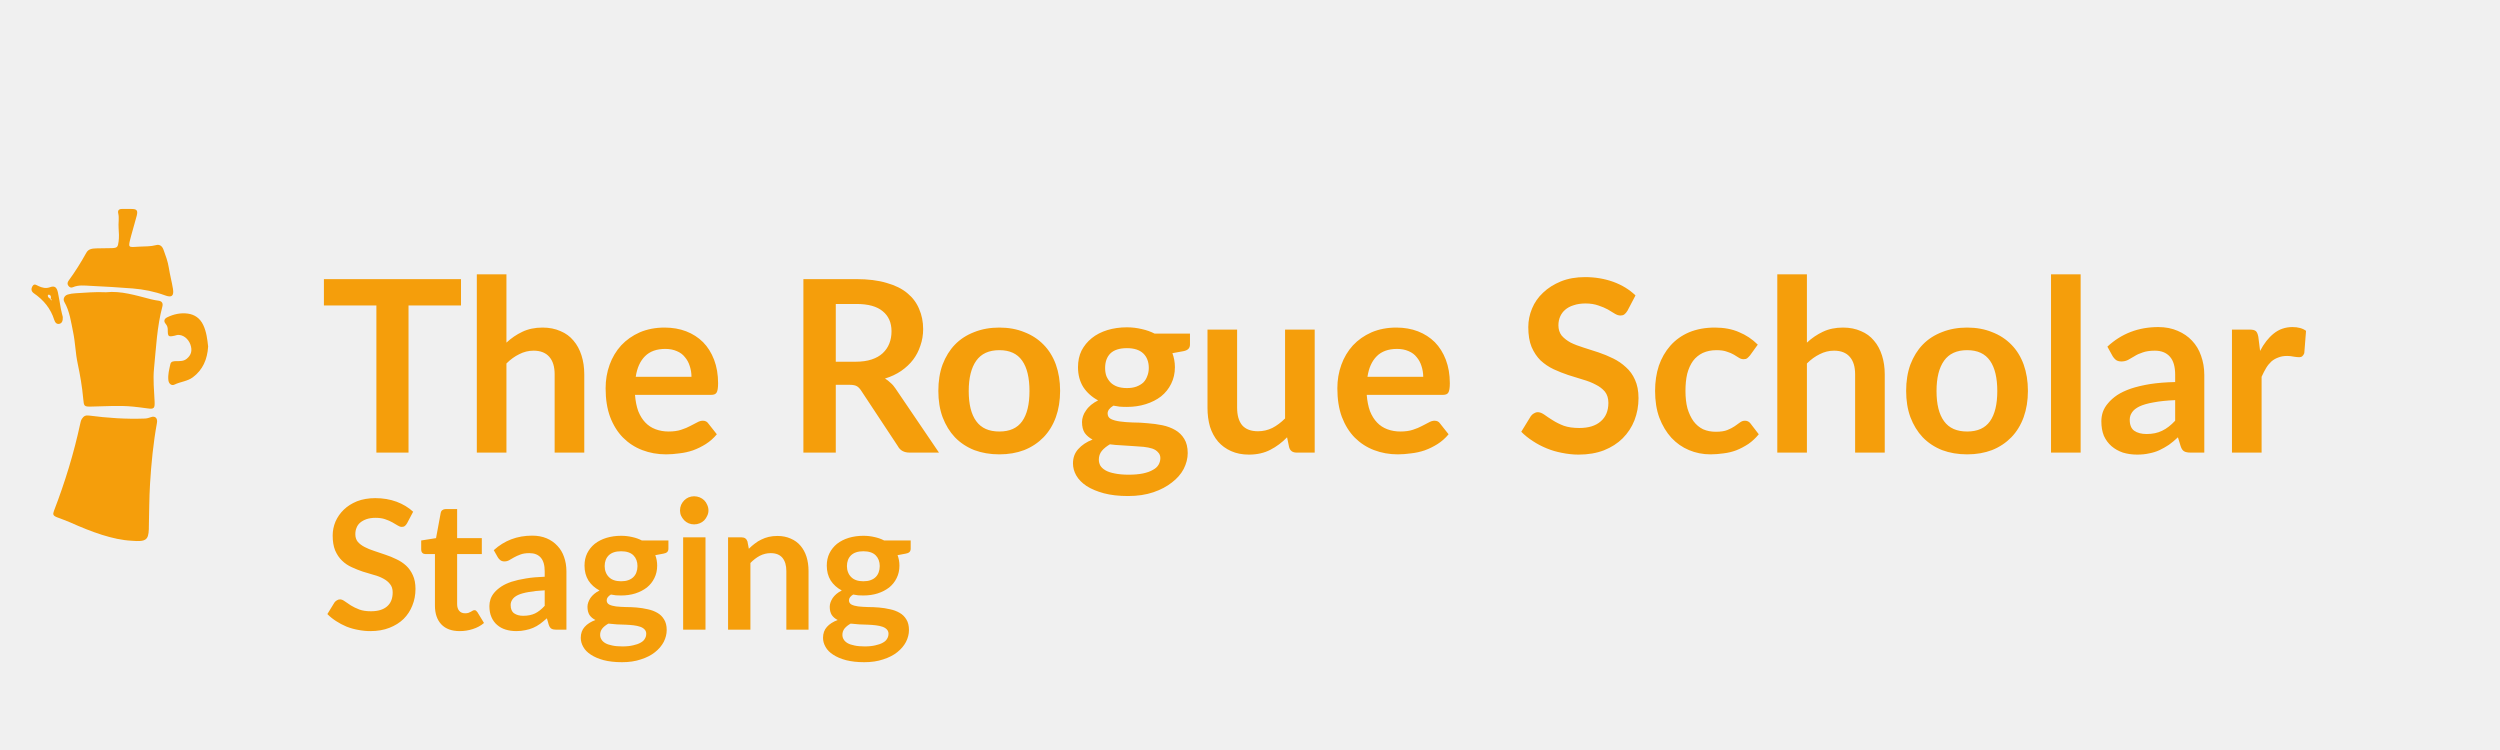
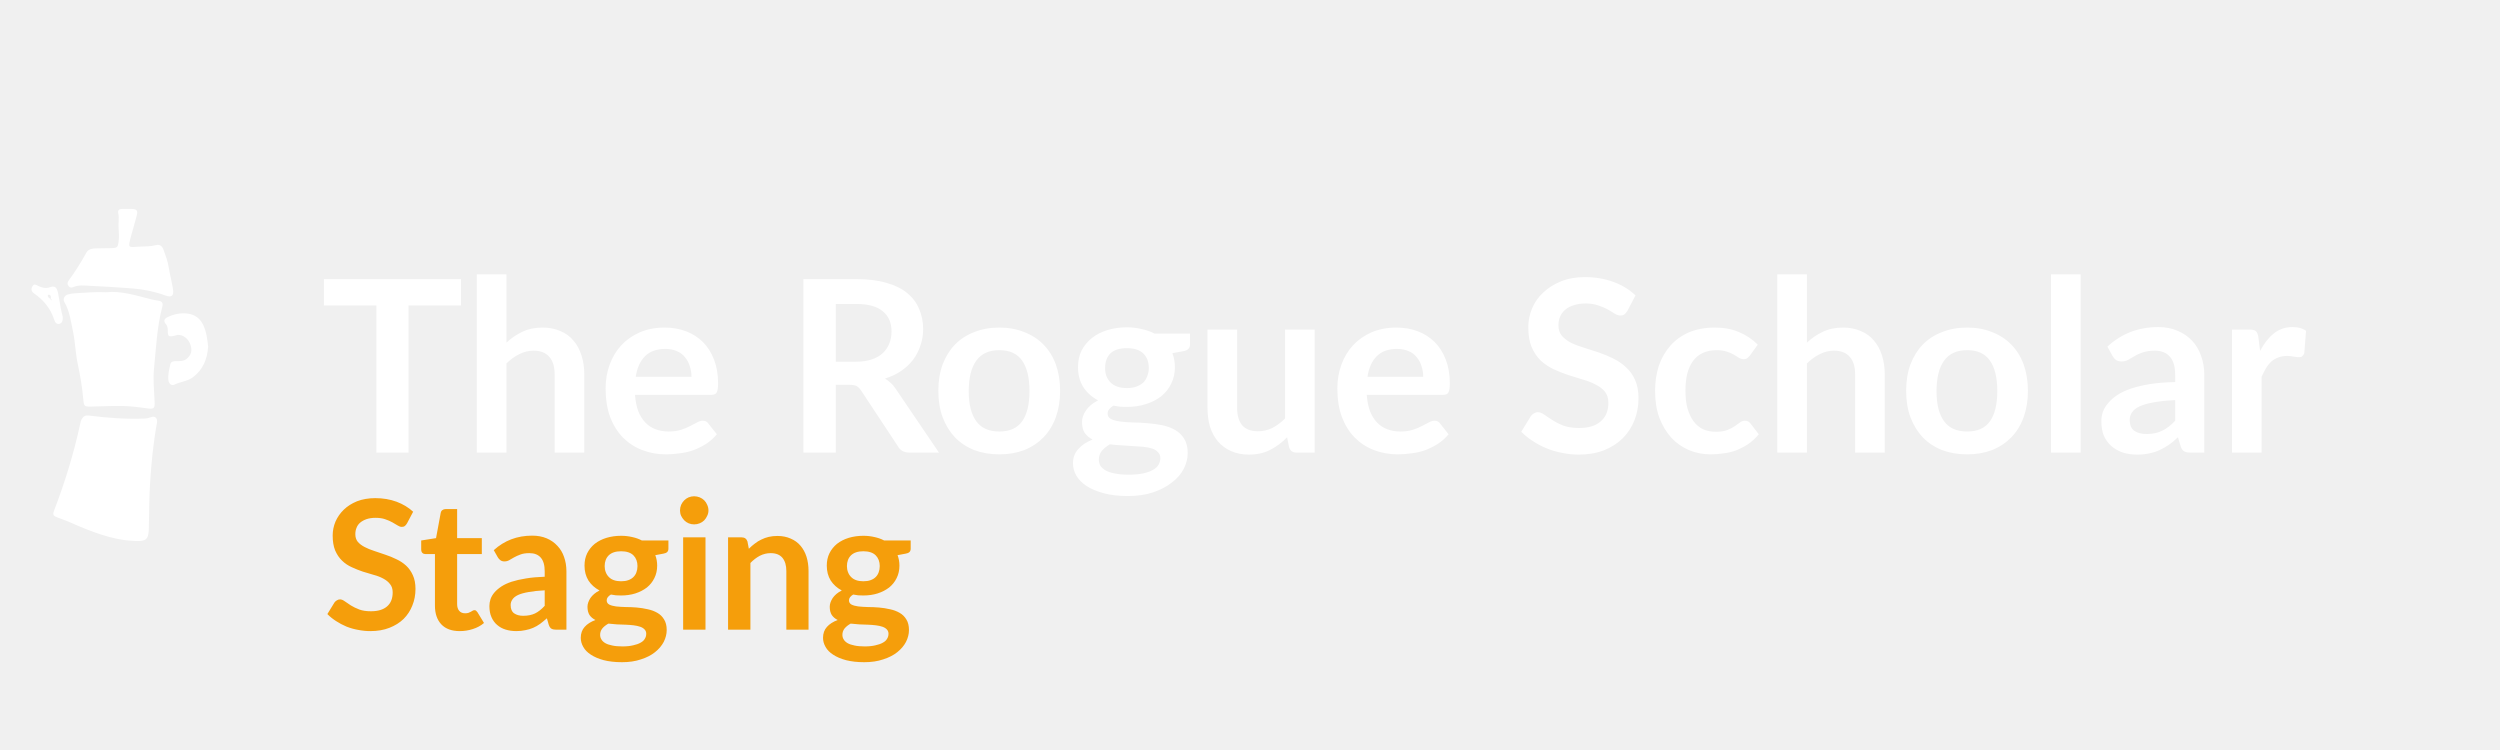
<svg xmlns="http://www.w3.org/2000/svg" width="100%" height="100%" viewBox="0 0 250 75" version="1.1" xml:space="preserve" style="fill-rule:evenodd;clip-rule:evenodd;stroke-linejoin:round;stroke-miterlimit:2;">
  <g transform="matrix(1,0,0,1,-1115.3,-1716.77)">
    <g transform="matrix(1.60684,0,0,1.60684,1147.34,1762.03)">
      <g>
-         <text x="0px" y="0px" style="font-family:'Lato-Bold', 'Lato', sans-serif;font-weight:700;font-size:14.936px;fill:rgb(245,158,11);">The Rogue Scholar</text>
+         <text x="0px" y="0px" style="font-family:'Lato-Bold', 'Lato', sans-serif;font-weight:700;font-size:14.936px;fill:white;">The Rogue Scholar</text>
      </g>
    </g>
    <g transform="matrix(0.671643,0,0,0.709487,1130.39,1770.76)">
      <g>
        <g>
-           <path d="M0,-17.297C-0.305,-17.189 -0.6,-17.116 -0.918,-17.104C-3.699,-17.003 -6.467,-17.187 -9.224,-17.528C-9.727,-17.591 -10.014,-17.453 -10.277,-17.057C-10.421,-16.84 -10.468,-16.618 -10.522,-16.378C-11.475,-12.19 -12.797,-8.119 -14.413,-4.143C-14.634,-3.601 -14.582,-3.42 -13.992,-3.194C-13.337,-2.943 -12.665,-2.742 -12.015,-2.466C-8.864,-1.131 -5.652,-0.007 -2.87,0.119C-0.719,0.294 -0.381,-0.005 -0.309,-1.492C-0.302,-1.633 -0.308,-1.774 -0.304,-1.915C-0.25,-3.918 -0.256,-5.926 -0.127,-7.924C0.058,-10.796 0.354,-13.659 0.9,-16.49C1.027,-17.151 0.638,-17.523 0,-17.297" style="fill:rgb(245,158,11);fill-rule:nonzero;" />
+           <path d="M0,-17.297C-0.305,-17.189 -0.6,-17.116 -0.918,-17.104C-3.699,-17.003 -6.467,-17.187 -9.224,-17.528C-9.727,-17.591 -10.014,-17.453 -10.277,-17.057C-10.421,-16.84 -10.468,-16.618 -10.522,-16.378C-11.475,-12.19 -12.797,-8.119 -14.413,-4.143C-14.634,-3.601 -14.582,-3.42 -13.992,-3.194C-13.337,-2.943 -12.665,-2.742 -12.015,-2.466C-8.864,-1.131 -5.652,-0.007 -2.87,0.119C-0.719,0.294 -0.381,-0.005 -0.309,-1.492C-0.302,-1.633 -0.308,-1.774 -0.304,-1.915C-0.25,-3.918 -0.256,-5.926 -0.127,-7.924C0.058,-10.796 0.354,-13.659 0.9,-16.49C1.027,-17.151 0.638,-17.523 0,-17.297" style="fill:white;fill-rule:nonzero;" />
          <g transform="matrix(1,0,0,1,1.15821,-19.8273)">
-             <path d="M0,-13.883C-0.383,-13.935 -0.76,-13.996 -1.137,-14.087C-3.387,-14.63 -5.618,-15.306 -7.834,-15.077C-9.455,-15.158 -10.924,-15.007 -12.396,-14.935C-12.779,-14.917 -13.17,-14.863 -13.538,-14.758C-14.053,-14.61 -14.289,-14.113 -14.044,-13.71C-13.243,-12.39 -13.053,-10.884 -12.732,-9.424C-12.416,-7.986 -12.391,-6.5 -12.065,-5.055C-11.694,-3.411 -11.392,-1.747 -11.234,-0.066C-11.135,0.99 -11.103,1.053 -10.072,1.037C-7.969,1.005 -5.867,0.844 -3.762,1.047C-3.063,1.114 -2.368,1.199 -1.672,1.291C-0.684,1.423 -0.561,1.282 -0.607,0.308C-0.679,-1.234 -0.857,-2.77 -0.694,-4.321C-0.384,-7.251 -0.255,-10.206 0.549,-13.066C0.688,-13.559 0.452,-13.821 0,-13.883" style="fill:rgb(245,158,11);fill-rule:nonzero;" />
+             <path d="M0,-13.883C-0.383,-13.935 -0.76,-13.996 -1.137,-14.087C-3.387,-14.63 -5.618,-15.306 -7.834,-15.077C-9.455,-15.158 -10.924,-15.007 -12.396,-14.935C-12.779,-14.917 -13.17,-14.863 -13.538,-14.758C-14.053,-14.61 -14.289,-14.113 -14.044,-13.71C-13.243,-12.39 -13.053,-10.884 -12.732,-9.424C-12.416,-7.986 -12.391,-6.5 -12.065,-5.055C-11.694,-3.411 -11.392,-1.747 -11.234,-0.066C-11.135,0.99 -11.103,1.053 -10.072,1.037C-7.969,1.005 -5.867,0.844 -3.762,1.047C-3.063,1.114 -2.368,1.199 -1.672,1.291C-0.684,1.423 -0.561,1.282 -0.607,0.308C-0.679,-1.234 -0.857,-2.77 -0.694,-4.321C-0.384,-7.251 -0.255,-10.206 0.549,-13.066C0.688,-13.559 0.452,-13.821 0,-13.883" style="fill:white;fill-rule:nonzero;" />
          </g>
          <g transform="matrix(1,0,0,1,-11.6051,-45.1704)">
-             <path d="M0,9.554C0.846,9.208 1.724,9.321 2.6,9.362C4.701,9.46 6.801,9.569 8.899,9.731C10.553,9.859 12.165,10.165 13.727,10.711C14.694,11.049 15.063,10.799 14.888,9.778C14.716,8.776 14.433,7.792 14.268,6.789C14.123,5.911 13.802,5.103 13.487,4.284C13.278,3.74 12.912,3.481 12.345,3.627C11.55,3.831 10.738,3.789 9.934,3.834C8.142,3.933 8.174,4.097 8.664,2.297C8.922,1.349 9.246,0.419 9.496,-0.531C9.691,-1.273 9.506,-1.469 8.72,-1.474C8.264,-1.476 7.808,-1.467 7.352,-1.481C6.917,-1.495 6.626,-1.317 6.739,-0.869C6.917,-0.166 6.728,0.532 6.797,1.229C6.846,1.861 6.884,2.493 6.796,3.124C6.687,3.911 6.598,4.01 5.802,4.047C5.03,4.082 4.255,4.045 3.484,4.081C2.926,4.106 2.327,4.123 1.995,4.69C1.196,6.054 0.328,7.371 -0.64,8.622C-0.826,8.863 -0.886,9.121 -0.657,9.386C-0.473,9.599 -0.261,9.661 0,9.554" style="fill:rgb(245,158,11);fill-rule:nonzero;" />
+             <path d="M0,9.554C0.846,9.208 1.724,9.321 2.6,9.362C4.701,9.46 6.801,9.569 8.899,9.731C10.553,9.859 12.165,10.165 13.727,10.711C14.694,11.049 15.063,10.799 14.888,9.778C14.716,8.776 14.433,7.792 14.268,6.789C14.123,5.911 13.802,5.103 13.487,4.284C13.278,3.74 12.912,3.481 12.345,3.627C11.55,3.831 10.738,3.789 9.934,3.834C8.142,3.933 8.174,4.097 8.664,2.297C8.922,1.349 9.246,0.419 9.496,-0.531C9.691,-1.273 9.506,-1.469 8.72,-1.474C8.264,-1.476 7.808,-1.467 7.352,-1.481C6.917,-1.495 6.626,-1.317 6.739,-0.869C6.917,-0.166 6.728,0.532 6.797,1.229C6.846,1.861 6.884,2.493 6.796,3.124C6.687,3.911 6.598,4.01 5.802,4.047C5.03,4.082 4.255,4.045 3.484,4.081C2.926,4.106 2.327,4.123 1.995,4.69C1.196,6.054 0.328,7.371 -0.64,8.622C-0.826,8.863 -0.886,9.121 -0.657,9.386C-0.473,9.599 -0.261,9.661 0,9.554" style="fill:white;fill-rule:nonzero;" />
          </g>
          <g transform="matrix(1,0,0,1,7.79788,-23.4395)">
-             <path d="M0,-6.839C-0.49,-7.83 -1.312,-8.329 -2.308,-8.457C-3.353,-8.592 -4.405,-8.384 -5.374,-7.932C-5.781,-7.742 -5.961,-7.407 -5.593,-7.007C-5.364,-6.756 -5.286,-6.486 -5.286,-6.147C-5.287,-5.206 -5.196,-5.148 -4.247,-5.346C-4.11,-5.375 -3.978,-5.434 -3.84,-5.446C-3.043,-5.519 -2.235,-4.945 -1.916,-4.091C-1.599,-3.241 -1.795,-2.582 -2.511,-2.057C-2.97,-1.721 -3.506,-1.767 -4.025,-1.758C-4.393,-1.752 -4.804,-1.735 -4.896,-1.344C-5.07,-0.598 -5.29,0.159 -5.194,0.94C-5.135,1.423 -4.725,1.753 -4.296,1.554C-3.403,1.139 -2.367,1.094 -1.556,0.522C-0.078,-0.519 0.608,-2.005 0.724,-3.815C0.603,-4.835 0.483,-5.863 0,-6.839" style="fill:rgb(245,158,11);fill-rule:nonzero;" />
+             <path d="M0,-6.839C-0.49,-7.83 -1.312,-8.329 -2.308,-8.457C-3.353,-8.592 -4.405,-8.384 -5.374,-7.932C-5.781,-7.742 -5.961,-7.407 -5.593,-7.007C-5.364,-6.756 -5.286,-6.486 -5.286,-6.147C-5.287,-5.206 -5.196,-5.148 -4.247,-5.346C-4.11,-5.375 -3.978,-5.434 -3.84,-5.446C-3.043,-5.519 -2.235,-4.945 -1.916,-4.091C-1.599,-3.241 -1.795,-2.582 -2.511,-2.057C-2.97,-1.721 -3.506,-1.767 -4.025,-1.758C-4.393,-1.752 -4.804,-1.735 -4.896,-1.344C-5.07,-0.598 -5.29,0.159 -5.194,0.94C-5.135,1.423 -4.725,1.753 -4.296,1.554C-3.403,1.139 -2.367,1.094 -1.556,0.522C-0.078,-0.519 0.608,-2.005 0.724,-3.815C0.603,-4.835 0.483,-5.863 0,-6.839" style="fill:white;fill-rule:nonzero;" />
          </g>
          <g transform="matrix(1,0,0,1,-14.8733,-32.7396)">
-             <path d="M0,-1.061L-0.118,-1.247C-0.312,-1.372 -0.535,-1.487 -0.453,-1.779C-0.445,-1.808 -0.324,-1.835 -0.271,-1.818C0.032,-1.717 0.006,-1.477 -0.041,-1.232C0.008,-1.194 0.09,-1.161 0.098,-1.115C0.114,-1.029 0.044,-0.996 0,-1.061M1.267,2.28C1.66,2.18 1.777,1.837 1.754,1.314C1.677,1.007 1.549,0.571 1.459,0.128C1.307,-0.624 1.208,-1.389 1.03,-2.135C0.848,-2.895 0.534,-3.111 -0.16,-2.873C-0.79,-2.658 -1.34,-2.809 -1.882,-3.046C-2.213,-3.19 -2.496,-3.446 -2.768,-3.002C-3.012,-2.604 -2.921,-2.262 -2.54,-2.013C-1.122,-1.088 -0.052,0.11 0.488,1.743C0.606,2.101 0.854,2.385 1.267,2.28" style="fill:rgb(245,158,11);fill-rule:nonzero;" />
+             <path d="M0,-1.061L-0.118,-1.247C-0.312,-1.372 -0.535,-1.487 -0.453,-1.779C-0.445,-1.808 -0.324,-1.835 -0.271,-1.818C0.032,-1.717 0.006,-1.477 -0.041,-1.232C0.008,-1.194 0.09,-1.161 0.098,-1.115C0.114,-1.029 0.044,-0.996 0,-1.061M1.267,2.28C1.66,2.18 1.777,1.837 1.754,1.314C1.677,1.007 1.549,0.571 1.459,0.128C1.307,-0.624 1.208,-1.389 1.03,-2.135C0.848,-2.895 0.534,-3.111 -0.16,-2.873C-0.79,-2.658 -1.34,-2.809 -1.882,-3.046C-2.213,-3.19 -2.496,-3.446 -2.768,-3.002C-3.012,-2.604 -2.921,-2.262 -2.54,-2.013C-1.122,-1.088 -0.052,0.11 0.488,1.743C0.606,2.101 0.854,2.385 1.267,2.28" style="fill:white;fill-rule:nonzero;" />
          </g>
        </g>
      </g>
    </g>
    <g transform="matrix(1,0,0,1,1147.63,1779.74)">
      <text x="0px" y="0px" style="font-family:'Lato-Bold', 'Lato', sans-serif;font-weight:700;font-size:18px;fill:rgb(245,158,11);">Staging</text>
    </g>
  </g>
</svg>
